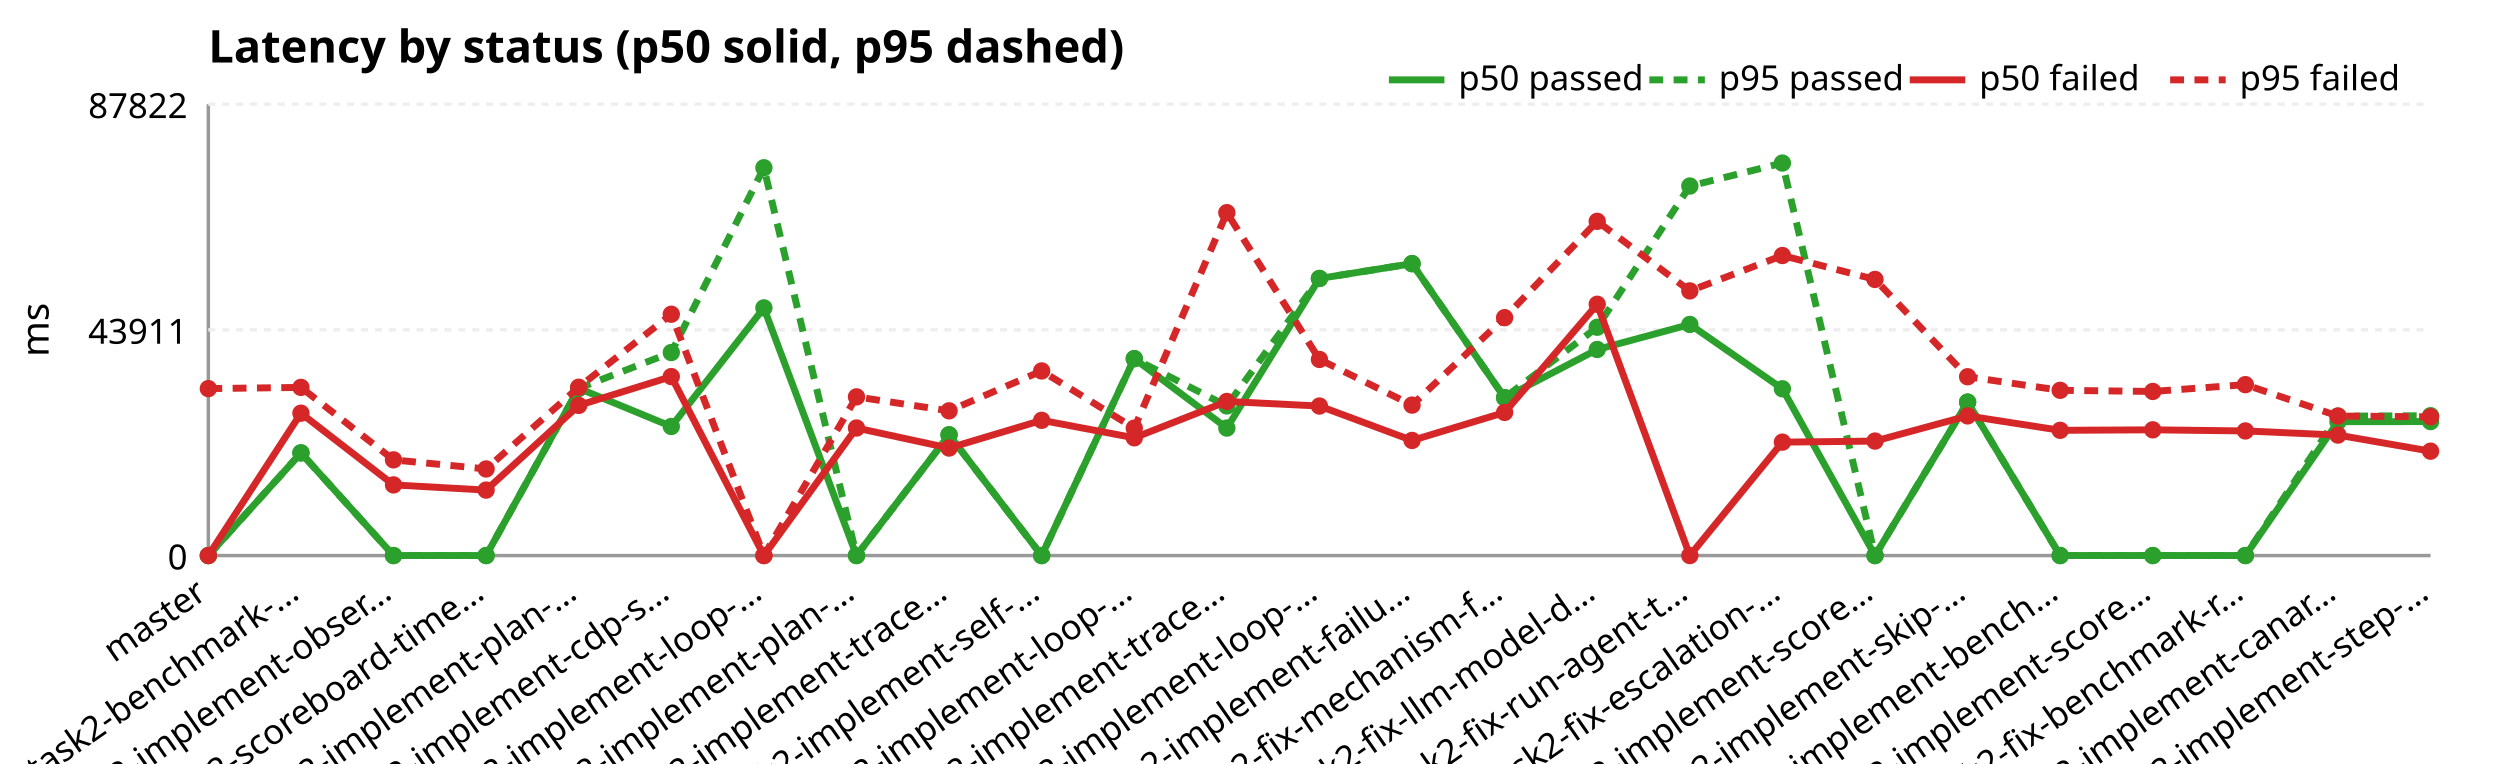
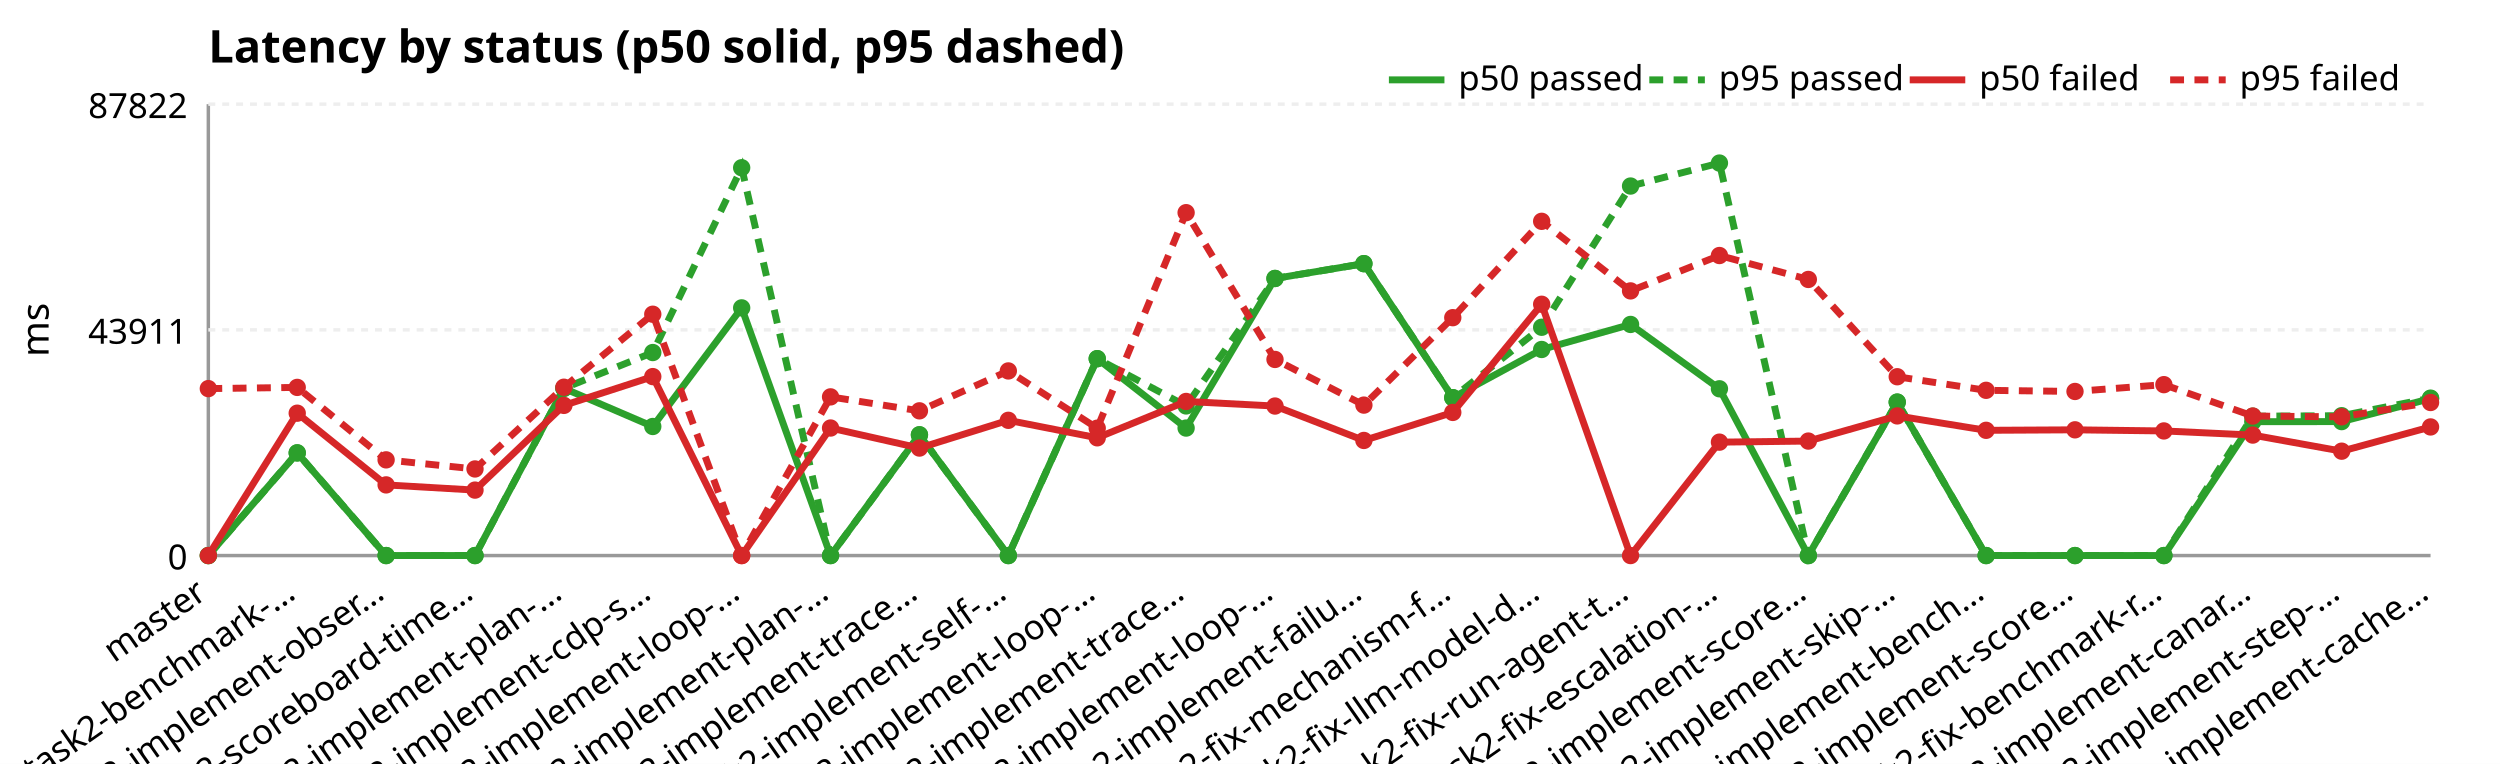
<svg xmlns="http://www.w3.org/2000/svg" viewBox="0 0 720 220" width="720" height="220" font-family="sans-serif">
  <rect width="100%" height="100%" fill="#fff" />
  <text x="60" y="18" font-size="13" font-weight="600">Latency by status (p50 solid, p95 dashed)</text>
  <line x1="60" y1="30" x2="60" y2="160" stroke="#999" />
  <line x1="60" y1="160" x2="700" y2="160" stroke="#999" />
  <text x="54" y="164.0" font-size="10" text-anchor="end" fill="#000">0</text>
  <text x="54" y="99.0" font-size="10" text-anchor="end" fill="#000">43911</text>
  <line x1="60" y1="95.0" x2="700" y2="95.0" stroke="#eee" stroke-dasharray="2,2" />
  <text x="54" y="34.0" font-size="10" text-anchor="end" fill="#000">87822</text>
  <line x1="60" y1="30.0" x2="700" y2="30.0" stroke="#eee" stroke-dasharray="2,2" />
  <text x="14" y="95.0" font-size="11" fill="#000" transform="rotate(-90 14 95.0)" text-anchor="middle">ms</text>
-   <polyline points="60.00,160.00 86.67,130.43 113.33,160.00 140.00,160.00 166.67,111.83 193.33,122.83 220.00,88.67 246.67,160.00 273.33,125.23 300.00,160.00 326.67,103.30 353.33,123.28 380.00,80.20 406.67,75.93 433.33,114.53 460.00,100.65 486.67,93.44 513.33,111.97 540.00,160.00 566.67,115.81 593.33,160.00 620.00,160.00 646.67,160.00 673.33,121.45 700.00,121.42" fill="none" stroke="#2ca02c" stroke-width="2" />
+   <polyline points="60.00,160.00 85.60,130.43 111.20,160.00 136.80,160.00 162.40,111.83 188.00,122.83 213.60,88.67 239.20,160.00 264.80,125.23 290.40,160.00 316.00,103.30 341.60,123.28 367.20,80.20 392.80,75.93 418.40,114.53 444.00,100.65 469.60,93.44 495.20,111.97 520.80,160.00 546.40,115.81 572.00,160.00 597.60,160.00 623.20,160.00 648.80,121.45 674.40,121.42 700.00,114.79" fill="none" stroke="#2ca02c" stroke-width="2" />
  <circle cx="60.00" cy="160.00" r="2.5" fill="#2ca02c" />
-   <circle cx="86.67" cy="130.43" r="2.5" fill="#2ca02c" />
-   <circle cx="113.33" cy="160.00" r="2.5" fill="#2ca02c" />
-   <circle cx="140.00" cy="160.00" r="2.5" fill="#2ca02c" />
-   <circle cx="166.67" cy="111.83" r="2.5" fill="#2ca02c" />
-   <circle cx="193.33" cy="122.83" r="2.5" fill="#2ca02c" />
-   <circle cx="220.00" cy="88.67" r="2.5" fill="#2ca02c" />
-   <circle cx="246.67" cy="160.00" r="2.5" fill="#2ca02c" />
-   <circle cx="273.33" cy="125.23" r="2.5" fill="#2ca02c" />
-   <circle cx="300.00" cy="160.00" r="2.5" fill="#2ca02c" />
-   <circle cx="326.67" cy="103.30" r="2.5" fill="#2ca02c" />
-   <circle cx="353.33" cy="123.28" r="2.5" fill="#2ca02c" />
-   <circle cx="380.00" cy="80.20" r="2.5" fill="#2ca02c" />
-   <circle cx="406.67" cy="75.93" r="2.5" fill="#2ca02c" />
-   <circle cx="433.33" cy="114.53" r="2.5" fill="#2ca02c" />
-   <circle cx="460.00" cy="100.65" r="2.5" fill="#2ca02c" />
-   <circle cx="486.67" cy="93.44" r="2.5" fill="#2ca02c" />
-   <circle cx="513.33" cy="111.97" r="2.5" fill="#2ca02c" />
-   <circle cx="540.00" cy="160.00" r="2.5" fill="#2ca02c" />
-   <circle cx="566.67" cy="115.81" r="2.5" fill="#2ca02c" />
-   <circle cx="593.33" cy="160.00" r="2.5" fill="#2ca02c" />
-   <circle cx="620.00" cy="160.00" r="2.5" fill="#2ca02c" />
-   <circle cx="646.67" cy="160.00" r="2.5" fill="#2ca02c" />
-   <circle cx="673.33" cy="121.45" r="2.5" fill="#2ca02c" />
-   <circle cx="700.00" cy="121.42" r="2.5" fill="#2ca02c" />
-   <polyline points="60.00,160.00 86.67,130.43 113.33,160.00 140.00,160.00 166.67,111.83 193.33,101.53 220.00,48.31 246.67,160.00 273.33,125.23 300.00,160.00 326.67,103.30 353.33,116.91 380.00,80.20 406.67,75.93 433.33,114.53 460.00,94.25 486.67,53.58 513.33,46.96 540.00,160.00 566.67,115.81 593.33,160.00 620.00,160.00 646.67,160.00 673.33,119.86 700.00,119.72" fill="none" stroke="#2ca02c" stroke-width="2" stroke-dasharray="4,3" />
+   <circle cx="85.60" cy="130.43" r="2.5" fill="#2ca02c" />
+   <circle cx="111.20" cy="160.00" r="2.5" fill="#2ca02c" />
+   <circle cx="136.80" cy="160.00" r="2.5" fill="#2ca02c" />
+   <circle cx="162.40" cy="111.83" r="2.5" fill="#2ca02c" />
+   <circle cx="188.00" cy="122.83" r="2.5" fill="#2ca02c" />
+   <circle cx="213.60" cy="88.67" r="2.5" fill="#2ca02c" />
+   <circle cx="239.20" cy="160.00" r="2.5" fill="#2ca02c" />
+   <circle cx="264.80" cy="125.23" r="2.5" fill="#2ca02c" />
+   <circle cx="290.40" cy="160.00" r="2.5" fill="#2ca02c" />
+   <circle cx="316.00" cy="103.30" r="2.5" fill="#2ca02c" />
+   <circle cx="341.60" cy="123.28" r="2.5" fill="#2ca02c" />
+   <circle cx="367.20" cy="80.20" r="2.5" fill="#2ca02c" />
+   <circle cx="392.80" cy="75.93" r="2.5" fill="#2ca02c" />
+   <circle cx="418.40" cy="114.53" r="2.5" fill="#2ca02c" />
+   <circle cx="444.00" cy="100.65" r="2.5" fill="#2ca02c" />
+   <circle cx="469.60" cy="93.44" r="2.5" fill="#2ca02c" />
+   <circle cx="495.20" cy="111.97" r="2.5" fill="#2ca02c" />
+   <circle cx="520.80" cy="160.00" r="2.5" fill="#2ca02c" />
+   <circle cx="546.40" cy="115.81" r="2.5" fill="#2ca02c" />
+   <circle cx="572.00" cy="160.00" r="2.5" fill="#2ca02c" />
+   <circle cx="597.60" cy="160.00" r="2.5" fill="#2ca02c" />
+   <circle cx="623.20" cy="160.00" r="2.5" fill="#2ca02c" />
+   <circle cx="648.80" cy="121.45" r="2.5" fill="#2ca02c" />
+   <circle cx="674.40" cy="121.42" r="2.5" fill="#2ca02c" />
+   <circle cx="700.00" cy="114.79" r="2.5" fill="#2ca02c" />
+   <polyline points="60.00,160.00 85.60,130.43 111.20,160.00 136.80,160.00 162.40,111.83 188.00,101.53 213.60,48.31 239.20,160.00 264.80,125.23 290.40,160.00 316.00,103.30 341.60,116.91 367.20,80.20 392.80,75.93 418.40,114.53 444.00,94.25 469.60,53.58 495.20,46.96 520.80,160.00 546.40,115.81 572.00,160.00 597.60,160.00 623.20,160.00 648.80,119.86 674.40,119.72 700.00,114.67" fill="none" stroke="#2ca02c" stroke-width="2" stroke-dasharray="4,3" />
  <circle cx="60.00" cy="160.00" r="2.5" fill="#2ca02c" />
-   <circle cx="86.67" cy="130.43" r="2.5" fill="#2ca02c" />
-   <circle cx="113.33" cy="160.00" r="2.5" fill="#2ca02c" />
-   <circle cx="140.00" cy="160.00" r="2.5" fill="#2ca02c" />
-   <circle cx="166.67" cy="111.83" r="2.5" fill="#2ca02c" />
-   <circle cx="193.33" cy="101.53" r="2.5" fill="#2ca02c" />
-   <circle cx="220.00" cy="48.31" r="2.5" fill="#2ca02c" />
-   <circle cx="246.67" cy="160.00" r="2.5" fill="#2ca02c" />
-   <circle cx="273.33" cy="125.23" r="2.5" fill="#2ca02c" />
-   <circle cx="300.00" cy="160.00" r="2.5" fill="#2ca02c" />
-   <circle cx="326.67" cy="103.30" r="2.5" fill="#2ca02c" />
-   <circle cx="353.33" cy="116.91" r="2.5" fill="#2ca02c" />
-   <circle cx="380.00" cy="80.20" r="2.5" fill="#2ca02c" />
-   <circle cx="406.67" cy="75.93" r="2.5" fill="#2ca02c" />
-   <circle cx="433.33" cy="114.53" r="2.5" fill="#2ca02c" />
-   <circle cx="460.00" cy="94.25" r="2.5" fill="#2ca02c" />
-   <circle cx="486.67" cy="53.58" r="2.5" fill="#2ca02c" />
-   <circle cx="513.33" cy="46.96" r="2.5" fill="#2ca02c" />
-   <circle cx="540.00" cy="160.00" r="2.5" fill="#2ca02c" />
-   <circle cx="566.67" cy="115.81" r="2.5" fill="#2ca02c" />
-   <circle cx="593.33" cy="160.00" r="2.5" fill="#2ca02c" />
-   <circle cx="620.00" cy="160.00" r="2.5" fill="#2ca02c" />
-   <circle cx="646.67" cy="160.00" r="2.5" fill="#2ca02c" />
-   <circle cx="673.33" cy="119.86" r="2.5" fill="#2ca02c" />
-   <circle cx="700.00" cy="119.72" r="2.5" fill="#2ca02c" />
-   <polyline points="60.00,160.00 86.67,119.00 113.33,139.65 140.00,141.15 166.67,116.75 193.33,108.46 220.00,160.00 246.67,123.27 273.33,129.04 300.00,121.05 326.67,126.09 353.33,115.62 380.00,116.94 406.67,126.85 433.33,118.78 460.00,87.63 486.67,160.00 513.33,127.34 540.00,127.03 566.67,119.78 593.33,123.93 620.00,123.79 646.67,124.11 673.33,125.30 700.00,129.94" fill="none" stroke="#d62728" stroke-width="2" />
+   <circle cx="85.60" cy="130.43" r="2.5" fill="#2ca02c" />
+   <circle cx="111.20" cy="160.00" r="2.5" fill="#2ca02c" />
+   <circle cx="136.80" cy="160.00" r="2.5" fill="#2ca02c" />
+   <circle cx="162.40" cy="111.83" r="2.5" fill="#2ca02c" />
+   <circle cx="188.00" cy="101.53" r="2.5" fill="#2ca02c" />
+   <circle cx="213.60" cy="48.31" r="2.5" fill="#2ca02c" />
+   <circle cx="239.20" cy="160.00" r="2.5" fill="#2ca02c" />
+   <circle cx="264.80" cy="125.23" r="2.5" fill="#2ca02c" />
+   <circle cx="290.40" cy="160.00" r="2.5" fill="#2ca02c" />
+   <circle cx="316.00" cy="103.30" r="2.5" fill="#2ca02c" />
+   <circle cx="341.60" cy="116.91" r="2.5" fill="#2ca02c" />
+   <circle cx="367.20" cy="80.20" r="2.5" fill="#2ca02c" />
+   <circle cx="392.80" cy="75.93" r="2.5" fill="#2ca02c" />
+   <circle cx="418.40" cy="114.53" r="2.5" fill="#2ca02c" />
+   <circle cx="444.00" cy="94.25" r="2.5" fill="#2ca02c" />
+   <circle cx="469.60" cy="53.58" r="2.5" fill="#2ca02c" />
+   <circle cx="495.20" cy="46.96" r="2.5" fill="#2ca02c" />
+   <circle cx="520.80" cy="160.00" r="2.5" fill="#2ca02c" />
+   <circle cx="546.40" cy="115.81" r="2.5" fill="#2ca02c" />
+   <circle cx="572.00" cy="160.00" r="2.5" fill="#2ca02c" />
+   <circle cx="597.60" cy="160.00" r="2.5" fill="#2ca02c" />
+   <circle cx="623.20" cy="160.00" r="2.5" fill="#2ca02c" />
+   <circle cx="648.80" cy="119.86" r="2.5" fill="#2ca02c" />
+   <circle cx="674.40" cy="119.72" r="2.5" fill="#2ca02c" />
+   <circle cx="700.00" cy="114.67" r="2.5" fill="#2ca02c" />
+   <polyline points="60.00,160.00 85.60,119.00 111.20,139.65 136.80,141.15 162.40,116.75 188.00,108.46 213.60,160.00 239.20,123.27 264.80,129.04 290.40,121.05 316.00,126.09 341.60,115.62 367.20,116.94 392.80,126.85 418.40,118.78 444.00,87.63 469.60,160.00 495.20,127.34 520.80,127.03 546.40,119.78 572.00,123.93 597.60,123.79 623.20,124.11 648.80,125.30 674.40,129.94 700.00,122.96" fill="none" stroke="#d62728" stroke-width="2" />
  <circle cx="60.00" cy="160.00" r="2.5" fill="#d62728" />
-   <circle cx="86.67" cy="119.00" r="2.5" fill="#d62728" />
-   <circle cx="113.33" cy="139.65" r="2.5" fill="#d62728" />
-   <circle cx="140.00" cy="141.15" r="2.5" fill="#d62728" />
-   <circle cx="166.67" cy="116.75" r="2.5" fill="#d62728" />
-   <circle cx="193.33" cy="108.46" r="2.5" fill="#d62728" />
-   <circle cx="220.00" cy="160.00" r="2.5" fill="#d62728" />
-   <circle cx="246.67" cy="123.27" r="2.5" fill="#d62728" />
-   <circle cx="273.33" cy="129.04" r="2.5" fill="#d62728" />
-   <circle cx="300.00" cy="121.05" r="2.5" fill="#d62728" />
-   <circle cx="326.67" cy="126.09" r="2.5" fill="#d62728" />
-   <circle cx="353.33" cy="115.62" r="2.5" fill="#d62728" />
-   <circle cx="380.00" cy="116.94" r="2.5" fill="#d62728" />
-   <circle cx="406.67" cy="126.85" r="2.5" fill="#d62728" />
-   <circle cx="433.33" cy="118.78" r="2.5" fill="#d62728" />
-   <circle cx="460.00" cy="87.63" r="2.5" fill="#d62728" />
-   <circle cx="486.67" cy="160.00" r="2.5" fill="#d62728" />
-   <circle cx="513.33" cy="127.34" r="2.5" fill="#d62728" />
-   <circle cx="540.00" cy="127.03" r="2.5" fill="#d62728" />
-   <circle cx="566.67" cy="119.78" r="2.5" fill="#d62728" />
-   <circle cx="593.33" cy="123.93" r="2.5" fill="#d62728" />
-   <circle cx="620.00" cy="123.79" r="2.5" fill="#d62728" />
-   <circle cx="646.67" cy="124.11" r="2.5" fill="#d62728" />
-   <circle cx="673.33" cy="125.30" r="2.5" fill="#d62728" />
-   <circle cx="700.00" cy="129.94" r="2.5" fill="#d62728" />
-   <polyline points="60.00,111.92 86.67,111.57 113.33,132.44 140.00,135.06 166.67,111.52 193.33,90.50 220.00,160.00 246.67,114.30 273.33,118.32 300.00,106.83 326.67,123.32 353.33,61.25 380.00,103.52 406.67,116.67 433.33,91.49 460.00,63.74 486.67,83.78 513.33,73.59 540.00,80.48 566.67,108.50 593.33,112.41 620.00,112.74 646.67,110.78 673.33,119.82 700.00,120.04" fill="none" stroke="#d62728" stroke-width="2" stroke-dasharray="4,3" />
+   <circle cx="85.60" cy="119.00" r="2.5" fill="#d62728" />
+   <circle cx="111.20" cy="139.65" r="2.5" fill="#d62728" />
+   <circle cx="136.80" cy="141.15" r="2.5" fill="#d62728" />
+   <circle cx="162.40" cy="116.75" r="2.5" fill="#d62728" />
+   <circle cx="188.00" cy="108.46" r="2.5" fill="#d62728" />
+   <circle cx="213.60" cy="160.00" r="2.5" fill="#d62728" />
+   <circle cx="239.20" cy="123.27" r="2.5" fill="#d62728" />
+   <circle cx="264.80" cy="129.04" r="2.5" fill="#d62728" />
+   <circle cx="290.40" cy="121.05" r="2.5" fill="#d62728" />
+   <circle cx="316.00" cy="126.09" r="2.5" fill="#d62728" />
+   <circle cx="341.60" cy="115.62" r="2.5" fill="#d62728" />
+   <circle cx="367.20" cy="116.94" r="2.5" fill="#d62728" />
+   <circle cx="392.80" cy="126.85" r="2.5" fill="#d62728" />
+   <circle cx="418.40" cy="118.78" r="2.5" fill="#d62728" />
+   <circle cx="444.00" cy="87.63" r="2.5" fill="#d62728" />
+   <circle cx="469.60" cy="160.00" r="2.5" fill="#d62728" />
+   <circle cx="495.20" cy="127.34" r="2.5" fill="#d62728" />
+   <circle cx="520.80" cy="127.03" r="2.5" fill="#d62728" />
+   <circle cx="546.40" cy="119.78" r="2.5" fill="#d62728" />
+   <circle cx="572.00" cy="123.93" r="2.5" fill="#d62728" />
+   <circle cx="597.60" cy="123.79" r="2.5" fill="#d62728" />
+   <circle cx="623.20" cy="124.11" r="2.5" fill="#d62728" />
+   <circle cx="648.80" cy="125.30" r="2.5" fill="#d62728" />
+   <circle cx="674.40" cy="129.94" r="2.5" fill="#d62728" />
+   <circle cx="700.00" cy="122.96" r="2.5" fill="#d62728" />
+   <polyline points="60.00,111.92 85.60,111.57 111.20,132.44 136.80,135.06 162.40,111.52 188.00,90.50 213.60,160.00 239.20,114.30 264.80,118.32 290.40,106.83 316.00,123.32 341.60,61.25 367.20,103.52 392.80,116.67 418.40,91.49 444.00,63.74 469.60,83.78 495.20,73.59 520.80,80.48 546.40,108.50 572.00,112.41 597.60,112.74 623.20,110.78 648.80,119.82 674.40,120.04 700.00,115.92" fill="none" stroke="#d62728" stroke-width="2" stroke-dasharray="4,3" />
  <circle cx="60.00" cy="111.92" r="2.5" fill="#d62728" />
-   <circle cx="86.67" cy="111.57" r="2.5" fill="#d62728" />
-   <circle cx="113.33" cy="132.44" r="2.5" fill="#d62728" />
-   <circle cx="140.00" cy="135.06" r="2.5" fill="#d62728" />
-   <circle cx="166.67" cy="111.52" r="2.5" fill="#d62728" />
-   <circle cx="193.33" cy="90.50" r="2.5" fill="#d62728" />
-   <circle cx="220.00" cy="160.00" r="2.5" fill="#d62728" />
-   <circle cx="246.67" cy="114.30" r="2.5" fill="#d62728" />
-   <circle cx="273.33" cy="118.32" r="2.5" fill="#d62728" />
-   <circle cx="300.00" cy="106.83" r="2.5" fill="#d62728" />
-   <circle cx="326.67" cy="123.32" r="2.5" fill="#d62728" />
-   <circle cx="353.33" cy="61.25" r="2.5" fill="#d62728" />
-   <circle cx="380.00" cy="103.52" r="2.5" fill="#d62728" />
-   <circle cx="406.67" cy="116.67" r="2.5" fill="#d62728" />
-   <circle cx="433.33" cy="91.49" r="2.5" fill="#d62728" />
-   <circle cx="460.00" cy="63.74" r="2.5" fill="#d62728" />
-   <circle cx="486.67" cy="83.78" r="2.5" fill="#d62728" />
-   <circle cx="513.33" cy="73.59" r="2.5" fill="#d62728" />
-   <circle cx="540.00" cy="80.48" r="2.5" fill="#d62728" />
-   <circle cx="566.67" cy="108.50" r="2.5" fill="#d62728" />
-   <circle cx="593.33" cy="112.41" r="2.5" fill="#d62728" />
-   <circle cx="620.00" cy="112.74" r="2.5" fill="#d62728" />
-   <circle cx="646.67" cy="110.78" r="2.5" fill="#d62728" />
-   <circle cx="673.33" cy="119.82" r="2.5" fill="#d62728" />
-   <circle cx="700.00" cy="120.04" r="2.5" fill="#d62728" />
+   <circle cx="85.60" cy="111.57" r="2.5" fill="#d62728" />
+   <circle cx="111.20" cy="132.44" r="2.5" fill="#d62728" />
+   <circle cx="136.80" cy="135.06" r="2.5" fill="#d62728" />
+   <circle cx="162.40" cy="111.52" r="2.5" fill="#d62728" />
+   <circle cx="188.00" cy="90.50" r="2.5" fill="#d62728" />
+   <circle cx="213.60" cy="160.00" r="2.5" fill="#d62728" />
+   <circle cx="239.20" cy="114.30" r="2.5" fill="#d62728" />
+   <circle cx="264.80" cy="118.32" r="2.5" fill="#d62728" />
+   <circle cx="290.40" cy="106.83" r="2.5" fill="#d62728" />
+   <circle cx="316.00" cy="123.32" r="2.5" fill="#d62728" />
+   <circle cx="341.60" cy="61.25" r="2.5" fill="#d62728" />
+   <circle cx="367.20" cy="103.52" r="2.5" fill="#d62728" />
+   <circle cx="392.80" cy="116.67" r="2.5" fill="#d62728" />
+   <circle cx="418.40" cy="91.49" r="2.5" fill="#d62728" />
+   <circle cx="444.00" cy="63.74" r="2.5" fill="#d62728" />
+   <circle cx="469.60" cy="83.78" r="2.5" fill="#d62728" />
+   <circle cx="495.20" cy="73.59" r="2.5" fill="#d62728" />
+   <circle cx="520.80" cy="80.48" r="2.5" fill="#d62728" />
+   <circle cx="546.40" cy="108.50" r="2.5" fill="#d62728" />
+   <circle cx="572.00" cy="112.41" r="2.5" fill="#d62728" />
+   <circle cx="597.60" cy="112.74" r="2.5" fill="#d62728" />
+   <circle cx="623.20" cy="110.78" r="2.5" fill="#d62728" />
+   <circle cx="648.80" cy="119.82" r="2.5" fill="#d62728" />
+   <circle cx="674.40" cy="120.04" r="2.5" fill="#d62728" />
+   <circle cx="700.00" cy="115.92" r="2.5" fill="#d62728" />
  <line x1="400" y1="23" x2="416" y2="23" stroke="#2ca02c" stroke-width="2" />
  <text x="420" y="26" font-size="10" fill="#000">p50 passed</text>
  <line x1="475" y1="23" x2="491" y2="23" stroke="#2ca02c" stroke-width="2" stroke-dasharray="4,3" />
  <text x="495" y="26" font-size="10" fill="#000">p95 passed</text>
  <line x1="550" y1="23" x2="566" y2="23" stroke="#d62728" stroke-width="2" />
  <text x="570" y="26" font-size="10" fill="#000">p50 failed</text>
  <line x1="625" y1="23" x2="641" y2="23" stroke="#d62728" stroke-width="2" stroke-dasharray="4,3" />
  <text x="645" y="26" font-size="10" fill="#000">p95 failed</text>
  <text x="60.00" y="172" font-size="10" fill="#000" text-anchor="end" transform="rotate(-35 60.00 172)">master</text>
-   <text x="86.67" y="172" font-size="10" fill="#000" text-anchor="end" transform="rotate(-35 86.67 172)">feat-task2-benchmark-…</text>
-   <text x="113.33" y="172" font-size="10" fill="#000" text-anchor="end" transform="rotate(-35 113.33 172)">task2-implement-obser…</text>
-   <text x="140.00" y="172" font-size="10" fill="#000" text-anchor="end" transform="rotate(-35 140.00 172)">task2-scoreboard-time…</text>
-   <text x="166.67" y="172" font-size="10" fill="#000" text-anchor="end" transform="rotate(-35 166.67 172)">task2-implement-plan-…</text>
-   <text x="193.33" y="172" font-size="10" fill="#000" text-anchor="end" transform="rotate(-35 193.33 172)">task2-implement-cdp-s…</text>
-   <text x="220.00" y="172" font-size="10" fill="#000" text-anchor="end" transform="rotate(-35 220.00 172)">task2-implement-loop-…</text>
-   <text x="246.67" y="172" font-size="10" fill="#000" text-anchor="end" transform="rotate(-35 246.67 172)">task2-implement-plan-…</text>
-   <text x="273.33" y="172" font-size="10" fill="#000" text-anchor="end" transform="rotate(-35 273.33 172)">task2-implement-trace…</text>
-   <text x="300.00" y="172" font-size="10" fill="#000" text-anchor="end" transform="rotate(-35 300.00 172)">task2-implement-self-…</text>
-   <text x="326.67" y="172" font-size="10" fill="#000" text-anchor="end" transform="rotate(-35 326.67 172)">task2-implement-loop-…</text>
-   <text x="353.33" y="172" font-size="10" fill="#000" text-anchor="end" transform="rotate(-35 353.33 172)">task2-implement-trace…</text>
-   <text x="380.00" y="172" font-size="10" fill="#000" text-anchor="end" transform="rotate(-35 380.00 172)">task2-implement-loop-…</text>
-   <text x="406.67" y="172" font-size="10" fill="#000" text-anchor="end" transform="rotate(-35 406.67 172)">task2-implement-failu…</text>
-   <text x="433.33" y="172" font-size="10" fill="#000" text-anchor="end" transform="rotate(-35 433.33 172)">task2-fix-mechanism-f…</text>
-   <text x="460.00" y="172" font-size="10" fill="#000" text-anchor="end" transform="rotate(-35 460.00 172)">task2-fix-llm-model-d…</text>
-   <text x="486.67" y="172" font-size="10" fill="#000" text-anchor="end" transform="rotate(-35 486.67 172)">task2-fix-run-agent-t…</text>
-   <text x="513.33" y="172" font-size="10" fill="#000" text-anchor="end" transform="rotate(-35 513.33 172)">task2-fix-escalation-…</text>
-   <text x="540.00" y="172" font-size="10" fill="#000" text-anchor="end" transform="rotate(-35 540.00 172)">task2-implement-score…</text>
-   <text x="566.67" y="172" font-size="10" fill="#000" text-anchor="end" transform="rotate(-35 566.67 172)">task2-implement-skip-…</text>
-   <text x="593.33" y="172" font-size="10" fill="#000" text-anchor="end" transform="rotate(-35 593.33 172)">task2-implement-bench…</text>
-   <text x="620.00" y="172" font-size="10" fill="#000" text-anchor="end" transform="rotate(-35 620.00 172)">task2-implement-score…</text>
-   <text x="646.67" y="172" font-size="10" fill="#000" text-anchor="end" transform="rotate(-35 646.67 172)">task2-fix-benchmark-r…</text>
-   <text x="673.33" y="172" font-size="10" fill="#000" text-anchor="end" transform="rotate(-35 673.33 172)">task2-implement-canar…</text>
-   <text x="700.00" y="172" font-size="10" fill="#000" text-anchor="end" transform="rotate(-35 700.00 172)">task2-implement-step-…</text>
+   <text x="85.60" y="172" font-size="10" fill="#000" text-anchor="end" transform="rotate(-35 85.60 172)">feat-task2-benchmark-…</text>
+   <text x="111.20" y="172" font-size="10" fill="#000" text-anchor="end" transform="rotate(-35 111.20 172)">task2-implement-obser…</text>
+   <text x="136.80" y="172" font-size="10" fill="#000" text-anchor="end" transform="rotate(-35 136.80 172)">task2-scoreboard-time…</text>
+   <text x="162.40" y="172" font-size="10" fill="#000" text-anchor="end" transform="rotate(-35 162.40 172)">task2-implement-plan-…</text>
+   <text x="188.00" y="172" font-size="10" fill="#000" text-anchor="end" transform="rotate(-35 188.00 172)">task2-implement-cdp-s…</text>
+   <text x="213.60" y="172" font-size="10" fill="#000" text-anchor="end" transform="rotate(-35 213.60 172)">task2-implement-loop-…</text>
+   <text x="239.20" y="172" font-size="10" fill="#000" text-anchor="end" transform="rotate(-35 239.20 172)">task2-implement-plan-…</text>
+   <text x="264.80" y="172" font-size="10" fill="#000" text-anchor="end" transform="rotate(-35 264.80 172)">task2-implement-trace…</text>
+   <text x="290.40" y="172" font-size="10" fill="#000" text-anchor="end" transform="rotate(-35 290.40 172)">task2-implement-self-…</text>
+   <text x="316.00" y="172" font-size="10" fill="#000" text-anchor="end" transform="rotate(-35 316.00 172)">task2-implement-loop-…</text>
+   <text x="341.60" y="172" font-size="10" fill="#000" text-anchor="end" transform="rotate(-35 341.60 172)">task2-implement-trace…</text>
+   <text x="367.20" y="172" font-size="10" fill="#000" text-anchor="end" transform="rotate(-35 367.20 172)">task2-implement-loop-…</text>
+   <text x="392.80" y="172" font-size="10" fill="#000" text-anchor="end" transform="rotate(-35 392.80 172)">task2-implement-failu…</text>
+   <text x="418.40" y="172" font-size="10" fill="#000" text-anchor="end" transform="rotate(-35 418.40 172)">task2-fix-mechanism-f…</text>
+   <text x="444.00" y="172" font-size="10" fill="#000" text-anchor="end" transform="rotate(-35 444.00 172)">task2-fix-llm-model-d…</text>
+   <text x="469.60" y="172" font-size="10" fill="#000" text-anchor="end" transform="rotate(-35 469.60 172)">task2-fix-run-agent-t…</text>
+   <text x="495.20" y="172" font-size="10" fill="#000" text-anchor="end" transform="rotate(-35 495.20 172)">task2-fix-escalation-…</text>
+   <text x="520.80" y="172" font-size="10" fill="#000" text-anchor="end" transform="rotate(-35 520.80 172)">task2-implement-score…</text>
+   <text x="546.40" y="172" font-size="10" fill="#000" text-anchor="end" transform="rotate(-35 546.40 172)">task2-implement-skip-…</text>
+   <text x="572.00" y="172" font-size="10" fill="#000" text-anchor="end" transform="rotate(-35 572.00 172)">task2-implement-bench…</text>
+   <text x="597.60" y="172" font-size="10" fill="#000" text-anchor="end" transform="rotate(-35 597.60 172)">task2-implement-score…</text>
+   <text x="623.20" y="172" font-size="10" fill="#000" text-anchor="end" transform="rotate(-35 623.20 172)">task2-fix-benchmark-r…</text>
+   <text x="648.80" y="172" font-size="10" fill="#000" text-anchor="end" transform="rotate(-35 648.80 172)">task2-implement-canar…</text>
+   <text x="674.40" y="172" font-size="10" fill="#000" text-anchor="end" transform="rotate(-35 674.40 172)">task2-implement-step-…</text>
+   <text x="700.00" y="172" font-size="10" fill="#000" text-anchor="end" transform="rotate(-35 700.00 172)">task2-implement-cache…</text>
</svg>
